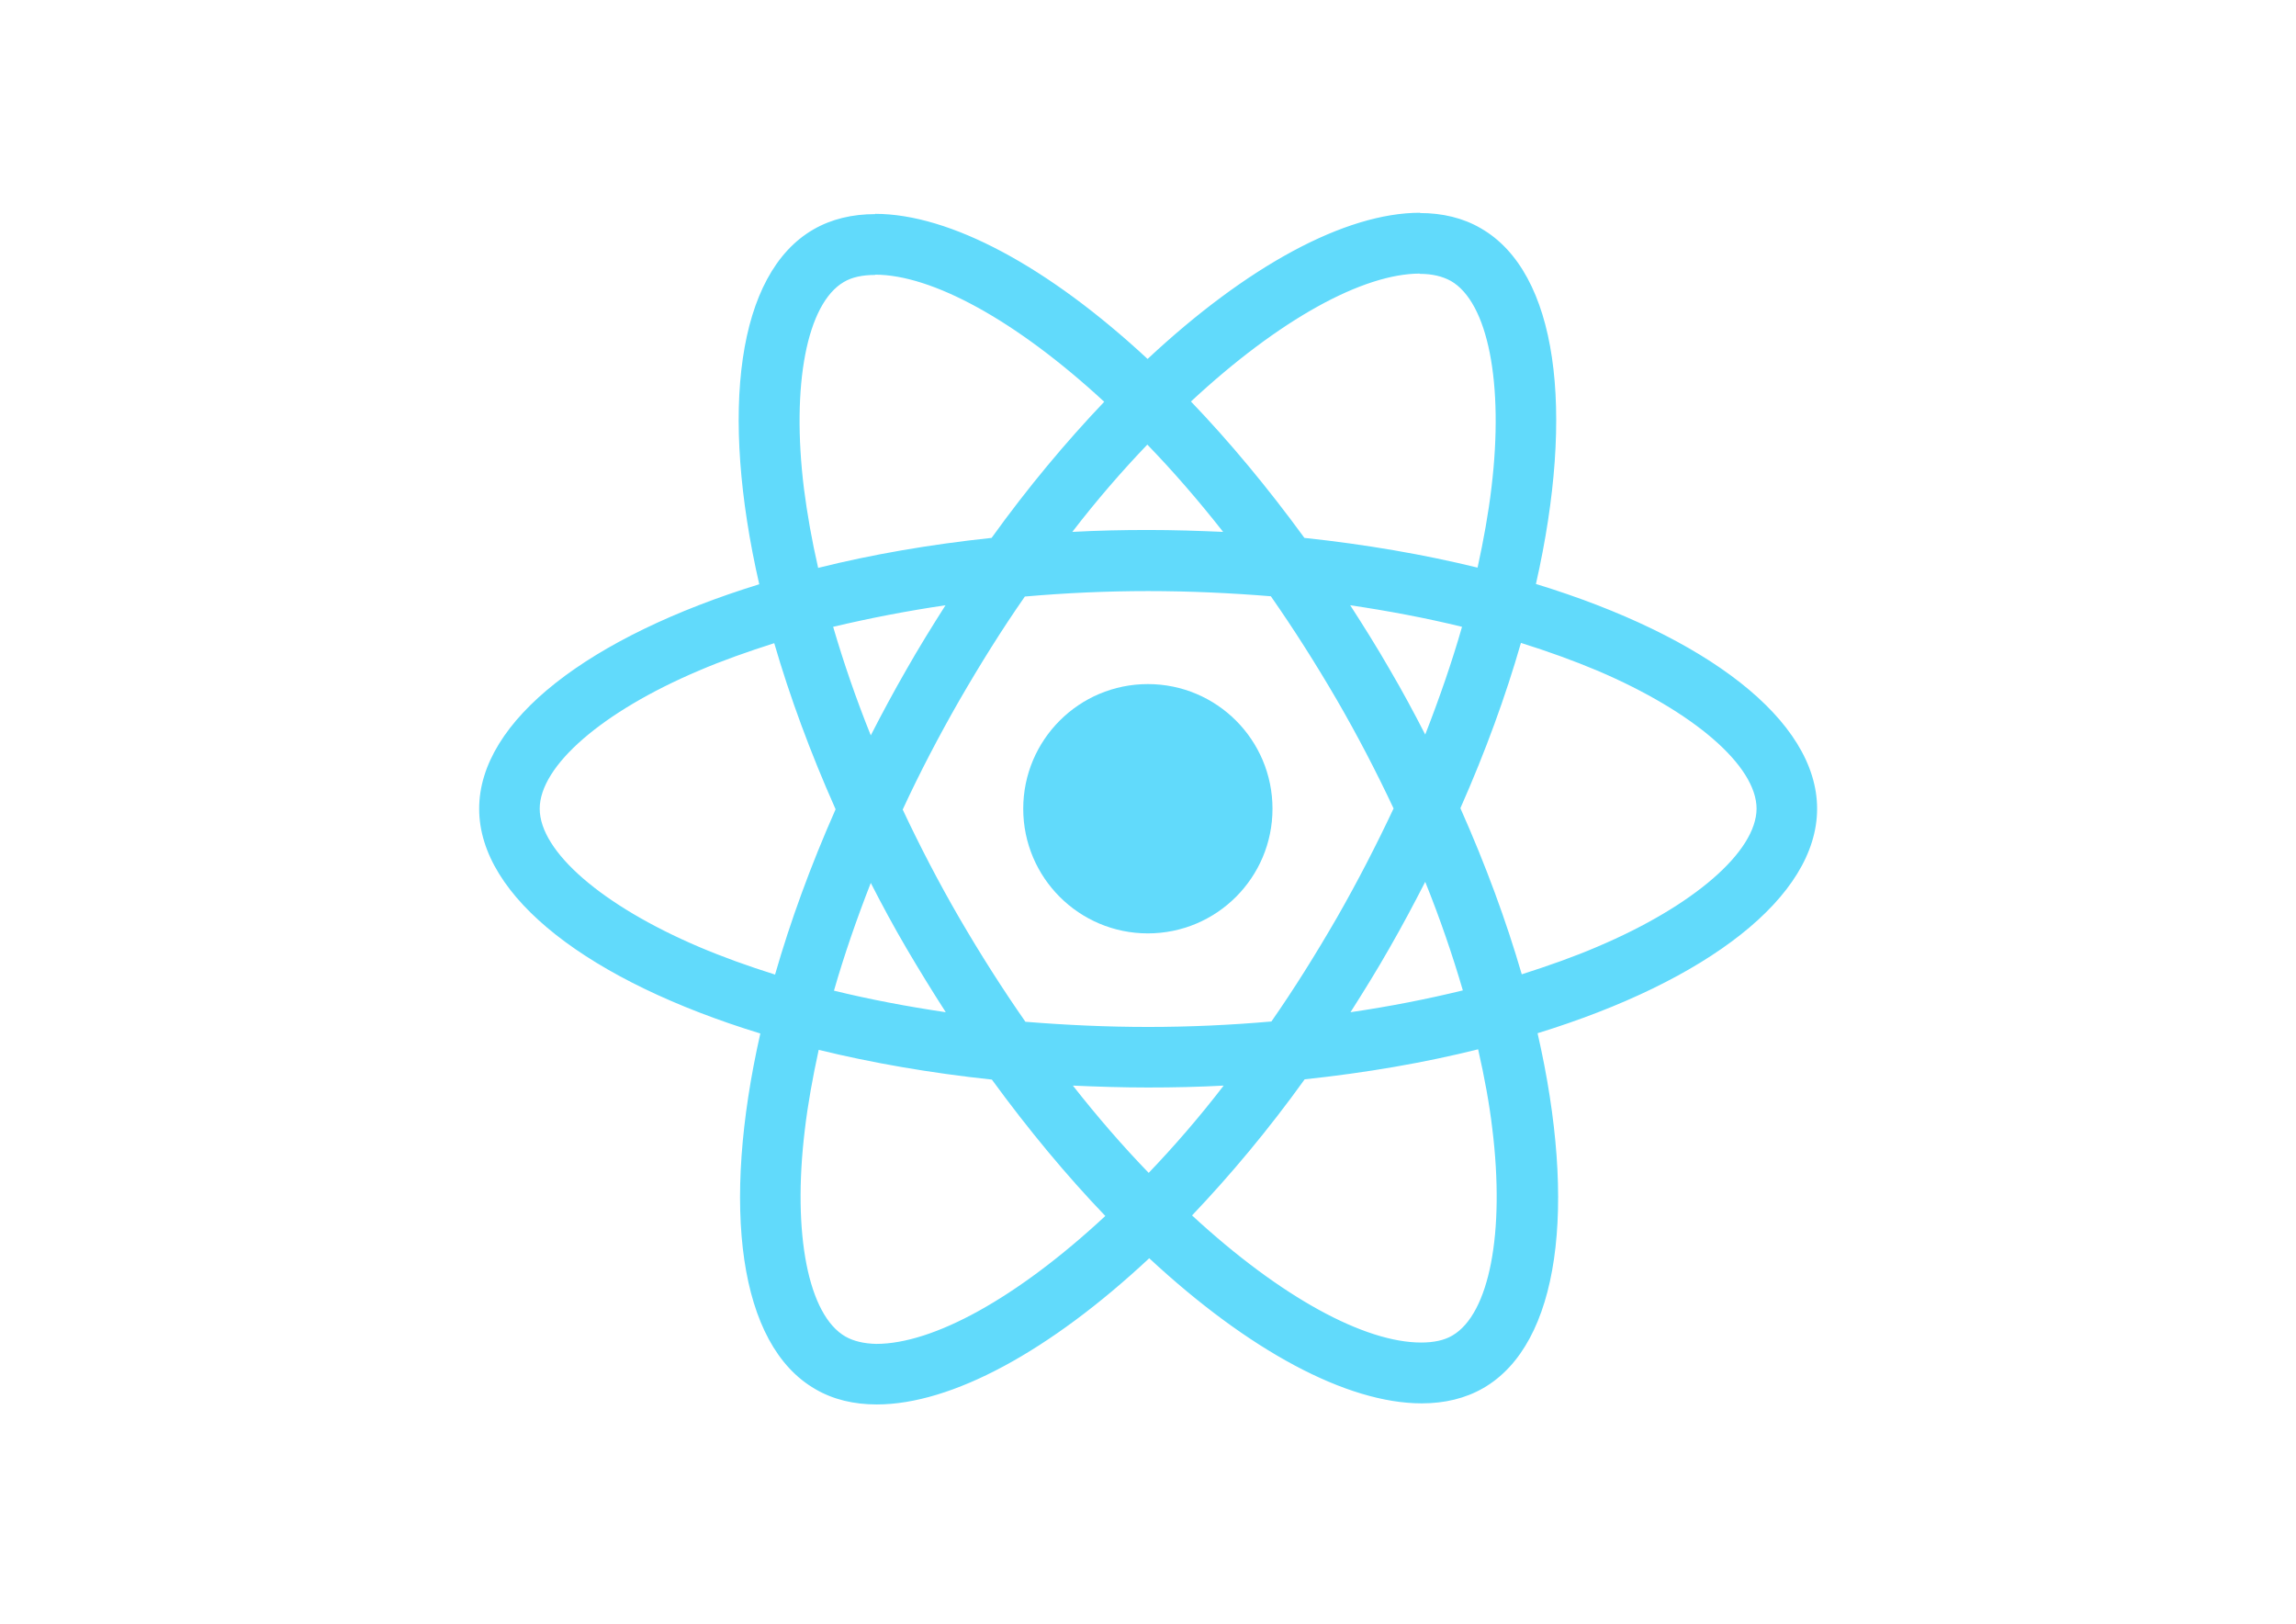
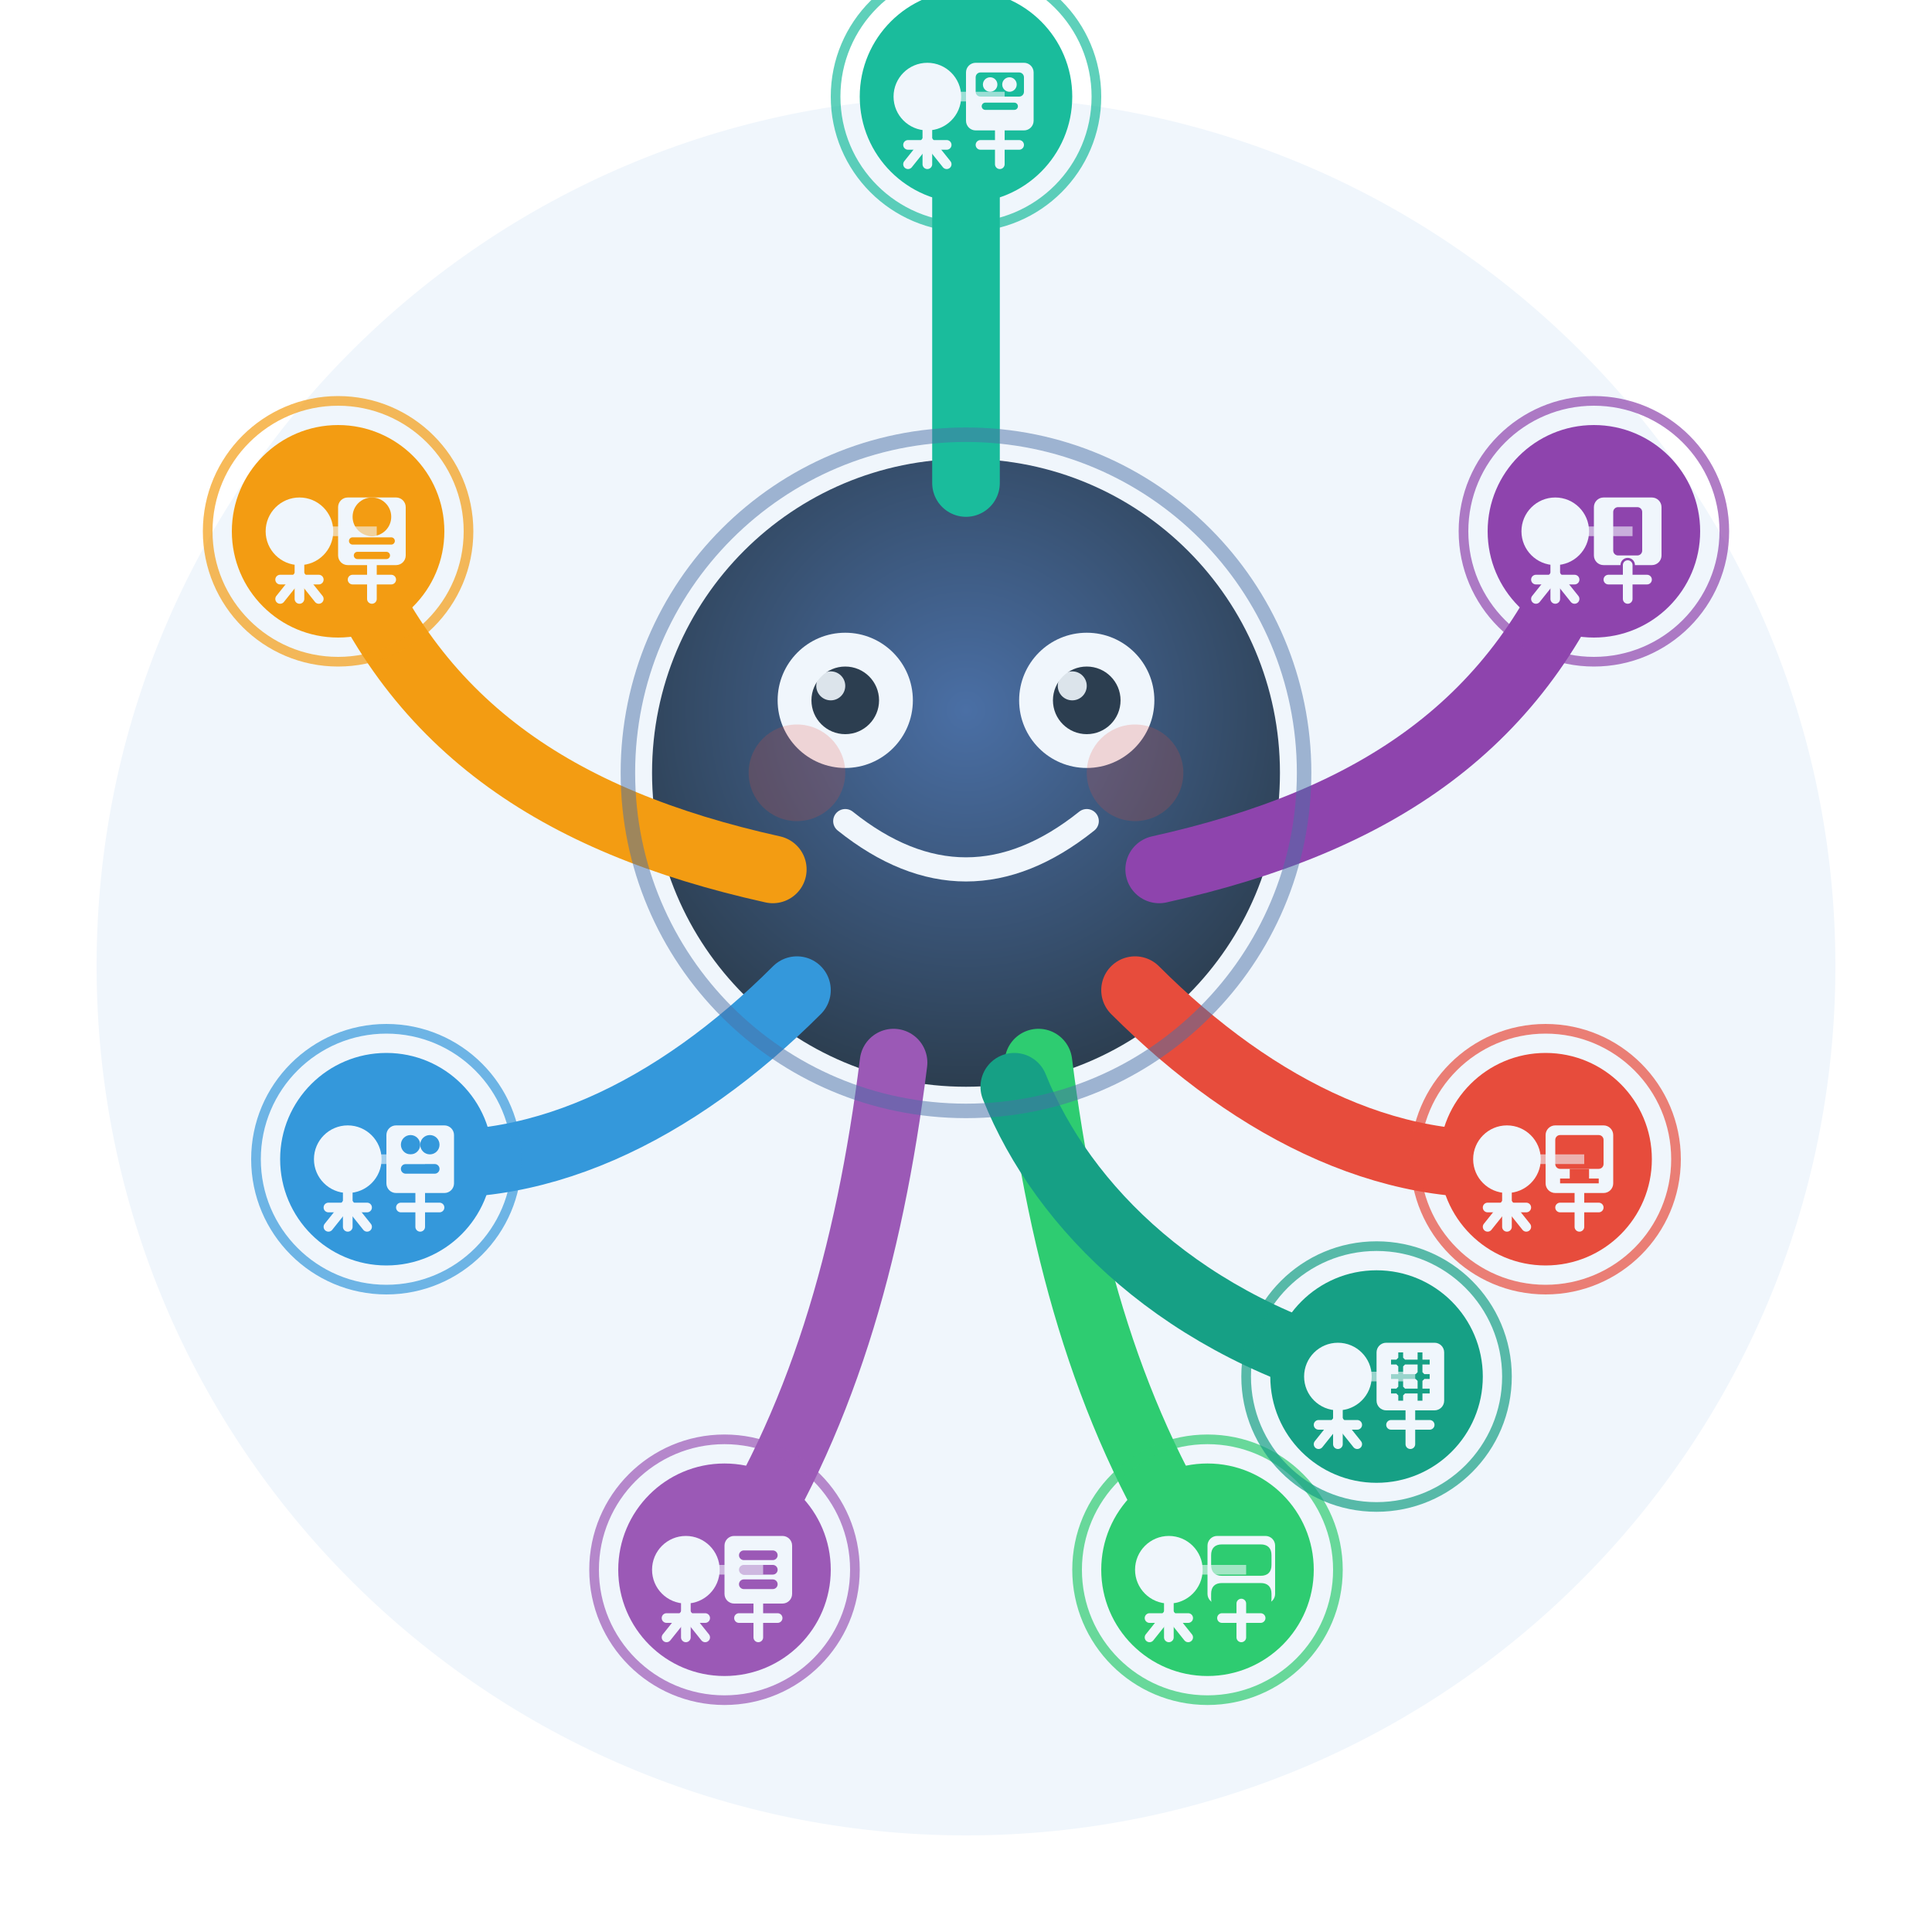
- <svg xmlns="http://www.w3.org/2000/svg" viewBox="0 0 841.9 595.3">
-   <g fill="#61DAFB">
-     <path d="M666.3 296.5c0-32.5-40.7-63.3-103.1-82.4 14.4-63.6 8-114.2-20.2-130.4-6.5-3.8-14.1-5.6-22.4-5.6v22.3c4.6 0 8.3.9 11.4 2.6 13.6 7.8 19.5 37.5 14.9 75.7-1.1 9.4-2.9 19.3-5.1 29.4-19.6-4.8-41-8.5-63.5-10.9-13.5-18.5-27.5-35.3-41.6-50 32.6-30.3 63.2-46.9 84-46.9V78c-27.5 0-63.5 19.6-99.9 53.6-36.4-33.8-72.4-53.2-99.9-53.2v22.3c20.7 0 51.4 16.5 84 46.6-14 14.7-28 31.4-41.3 49.9-22.6 2.4-44 6.1-63.6 11-2.3-10-4-19.7-5.2-29-4.7-38.2 1.1-67.9 14.6-75.8 3-1.8 6.9-2.6 11.5-2.6V78.5c-8.4 0-16 1.8-22.6 5.6-28.1 16.2-34.4 66.7-19.9 130.1-62.2 19.2-102.7 49.9-102.7 82.3 0 32.5 40.7 63.3 103.1 82.4-14.4 63.6-8 114.2 20.2 130.4 6.5 3.8 14.1 5.6 22.5 5.6 27.5 0 63.5-19.6 99.9-53.6 36.4 33.8 72.4 53.2 99.9 53.2 8.4 0 16-1.8 22.6-5.6 28.1-16.2 34.4-66.7 19.9-130.1 62-19.1 102.5-49.9 102.5-82.3zm-130.2-66.7c-3.7 12.9-8.3 26.2-13.5 39.5-4.1-8-8.4-16-13.1-24-4.6-8-9.5-15.8-14.4-23.4 14.2 2.1 27.9 4.7 41 7.9zm-45.8 106.5c-7.8 13.5-15.8 26.3-24.1 38.2-14.9 1.3-30 2-45.2 2-15.1 0-30.2-.7-45-1.9-8.3-11.9-16.4-24.6-24.2-38-7.6-13.1-14.5-26.4-20.8-39.8 6.2-13.4 13.2-26.8 20.7-39.9 7.8-13.5 15.8-26.3 24.1-38.2 14.9-1.3 30-2 45.2-2 15.1 0 30.2.7 45 1.9 8.3 11.9 16.4 24.6 24.2 38 7.6 13.1 14.5 26.4 20.8 39.8-6.3 13.4-13.2 26.8-20.7 39.9zm32.3-13c5.4 13.4 10 26.8 13.8 39.8-13.1 3.2-26.9 5.9-41.2 8 4.9-7.7 9.8-15.6 14.4-23.7 4.6-8 8.9-16.1 13-24.1zM421.2 430c-9.3-9.6-18.6-20.3-27.8-32 9 .4 18.2.7 27.5.7 9.4 0 18.7-.2 27.8-.7-9 11.7-18.3 22.4-27.5 32zm-74.4-58.9c-14.2-2.1-27.9-4.7-41-7.9 3.7-12.9 8.3-26.2 13.5-39.5 4.1 8 8.4 16 13.1 24 4.7 8 9.5 15.8 14.4 23.4zM420.7 163c9.3 9.6 18.6 20.3 27.8 32-9-.4-18.2-.7-27.5-.7-9.4 0-18.7.2-27.8.7 9-11.7 18.3-22.4 27.5-32zm-74 58.9c-4.9 7.7-9.8 15.6-14.4 23.7-4.6 8-8.9 16-13 24-5.4-13.4-10-26.8-13.8-39.8 13.1-3.1 26.9-5.8 41.2-7.9zm-90.5 125.2c-35.4-15.1-58.3-34.9-58.3-50.6 0-15.7 22.9-35.6 58.3-50.6 8.6-3.7 18-7 27.7-10.1 5.7 19.6 13.2 40 22.5 60.9-9.2 20.8-16.6 41.1-22.2 60.6-9.9-3.1-19.3-6.5-28-10.2zM310 490c-13.6-7.8-19.5-37.5-14.9-75.7 1.1-9.4 2.9-19.3 5.1-29.4 19.6 4.8 41 8.5 63.5 10.9 13.5 18.5 27.5 35.3 41.6 50-32.6 30.3-63.2 46.9-84 46.9-4.5-.1-8.3-1-11.3-2.7zm237.2-76.2c4.7 38.2-1.1 67.9-14.6 75.8-3 1.8-6.9 2.6-11.5 2.6-20.7 0-51.4-16.5-84-46.6 14-14.7 28-31.4 41.3-49.9 22.6-2.4 44-6.1 63.6-11 2.3 10.1 4.1 19.8 5.2 29.1zm38.5-66.7c-8.6 3.7-18 7-27.7 10.1-5.7-19.6-13.2-40-22.5-60.9 9.2-20.8 16.6-41.1 22.2-60.6 9.9 3.1 19.3 6.5 28.1 10.2 35.4 15.1 58.3 34.9 58.3 50.6-.1 15.7-23 35.6-58.4 50.6zM320.8 78.4z" />
-     <circle cx="420.9" cy="296.5" r="45.7" />
-     <path d="M520.5 78.1z" />
-   </g>
+ <svg xmlns="http://www.w3.org/2000/svg" viewBox="0 0 400 400">
+   <circle cx="200" cy="200" r="180" fill="#f0f6fc" />
+   <defs>
+     <radialGradient id="headGradient" cx="50%" cy="40%" r="60%">
+       <stop offset="0%" stop-color="#4a6fa5" />
+       <stop offset="100%" stop-color="#2c3e50" />
+     </radialGradient>
+   </defs>
+   <circle cx="200" cy="160" r="65" fill="url(#headGradient)" />
+   <circle cx="175" cy="145" r="14" fill="#f0f6fc" />
+   <circle cx="225" cy="145" r="14" fill="#f0f6fc" />
+   <circle cx="175" cy="145" r="7" fill="#2c3e50">
+     <animate attributeName="cy" values="143;147;143" dur="3s" repeatCount="indefinite" />
+   </circle>
+   <circle cx="225" cy="145" r="7" fill="#2c3e50">
+     <animate attributeName="cy" values="143;147;143" dur="3s" repeatCount="indefinite" />
+   </circle>
+   <circle cx="172" cy="142" r="3" fill="#f0f6fc" opacity="0.9">
+     <animate attributeName="cy" values="140;144;140" dur="3s" repeatCount="indefinite" />
+   </circle>
+   <circle cx="222" cy="142" r="3" fill="#f0f6fc" opacity="0.9">
+     <animate attributeName="cy" values="140;144;140" dur="3s" repeatCount="indefinite" />
+   </circle>
+   <path d="M175,170 Q200,190 225,170" fill="none" stroke="#f0f6fc" stroke-width="5" stroke-linecap="round" />
+   <circle cx="165" cy="160" r="10" fill="#e74c3c" opacity="0.2" />
+   <circle cx="235" cy="160" r="10" fill="#e74c3c" opacity="0.2" />
+   <path d="M165,205 C140,230 110,245 80,240" fill="none" stroke="#3498db" stroke-width="14" stroke-linecap="round">
+     <animate attributeName="d" values="M165,205 C140,230 110,245 80,240; M165,205 C145,235 105,250 75,235; M165,205 C140,230 110,245 80,240" dur="4s" repeatCount="indefinite" />
+   </path>
+   <circle cx="80" cy="240" r="22" fill="#3498db" />
+   <g transform="translate(80, 240)">
+     <circle cx="-8" cy="0" r="7" fill="#f0f6fc" />
+     <path d="M-8,7 L-8,14" stroke="#f0f6fc" stroke-width="2" stroke-linecap="round" />
+     <path d="M-12,10 L-4,10" stroke="#f0f6fc" stroke-width="2" stroke-linecap="round" />
+     <path d="M-12,14 L-8,9" stroke="#f0f6fc" stroke-width="2" stroke-linecap="round" />
+     <path d="M-4,14 L-8,9" stroke="#f0f6fc" stroke-width="2" stroke-linecap="round" />
+     <rect x="0" y="-7" width="14" height="14" rx="2" fill="#f0f6fc" />
+     <circle cx="5" cy="-3" r="2" fill="#3498db" />
+     <circle cx="9" cy="-3" r="2" fill="#3498db" />
+     <path d="M4,2 L10,2" stroke="#3498db" stroke-width="2" stroke-linecap="round" />
+     <path d="M7,7 L7,14" stroke="#f0f6fc" stroke-width="2" stroke-linecap="round" />
+     <path d="M3,10 L11,10" stroke="#f0f6fc" stroke-width="2" stroke-linecap="round" />
+   </g>
+   <path d="M185,220 C180,260 170,295 150,325" fill="none" stroke="#9b59b6" stroke-width="14" stroke-linecap="round">
+     <animate attributeName="d" values="M185,220 C180,260 170,295 150,325; M185,220 C185,265 165,300 145,330; M185,220 C180,260 170,295 150,325" dur="3.7s" repeatCount="indefinite" />
+   </path>
+   <circle cx="150" cy="325" r="22" fill="#9b59b6" />
+   <g transform="translate(150, 325)">
+     <circle cx="-8" cy="0" r="7" fill="#f0f6fc" />
+     <path d="M-8,7 L-8,14" stroke="#f0f6fc" stroke-width="2" stroke-linecap="round" />
+     <path d="M-12,10 L-4,10" stroke="#f0f6fc" stroke-width="2" stroke-linecap="round" />
+     <path d="M-12,14 L-8,9" stroke="#f0f6fc" stroke-width="2" stroke-linecap="round" />
+     <path d="M-4,14 L-8,9" stroke="#f0f6fc" stroke-width="2" stroke-linecap="round" />
+     <rect x="0" y="-7" width="14" height="14" rx="2" fill="#f0f6fc" />
+     <path d="M4,-3 L10,-3" stroke="#9b59b6" stroke-width="2" stroke-linecap="round" />
+     <path d="M4,0 L10,0" stroke="#9b59b6" stroke-width="2" stroke-linecap="round" />
+     <path d="M4,3 L10,3" stroke="#9b59b6" stroke-width="2" stroke-linecap="round" />
+     <path d="M7,7 L7,14" stroke="#f0f6fc" stroke-width="2" stroke-linecap="round" />
+     <path d="M3,10 L11,10" stroke="#f0f6fc" stroke-width="2" stroke-linecap="round" />
+   </g>
+   <path d="M215,220 C220,260 230,295 250,325" fill="none" stroke="#2ecc71" stroke-width="14" stroke-linecap="round">
+     <animate attributeName="d" values="M215,220 C220,260 230,295 250,325; M215,220 C215,265 235,300 255,330; M215,220 C220,260 230,295 250,325" dur="4.1s" repeatCount="indefinite" />
+   </path>
+   <circle cx="250" cy="325" r="22" fill="#2ecc71" />
+   <g transform="translate(250, 325)">
+     <circle cx="-8" cy="0" r="7" fill="#f0f6fc" />
+     <path d="M-8,7 L-8,14" stroke="#f0f6fc" stroke-width="2" stroke-linecap="round" />
+     <path d="M-12,10 L-4,10" stroke="#f0f6fc" stroke-width="2" stroke-linecap="round" />
+     <path d="M-12,14 L-8,9" stroke="#f0f6fc" stroke-width="2" stroke-linecap="round" />
+     <path d="M-4,14 L-8,9" stroke="#f0f6fc" stroke-width="2" stroke-linecap="round" />
+     <rect x="0" y="-7" width="14" height="14" rx="2" fill="#f0f6fc" />
+     <path d="M3,-5 L11,-5 Q13,-5 13,-3 L13,-1 Q13,1 11,1 L3,1 Q1,1 1,-1 L1,-3 Q1,-5 3,-5 Z" fill="#2ecc71" stroke="#2ecc71" stroke-width="0.5" />
+     <path d="M3,3 L11,3 Q13,3 13,5 L13,6 Q13,8 11,8 L3,8 Q1,8 1,6 L1,5 Q1,3 3,3 Z" fill="#2ecc71" stroke="#2ecc71" stroke-width="0.5" />
+     <path d="M7,7 L7,14" stroke="#f0f6fc" stroke-width="2" stroke-linecap="round" />
+     <path d="M3,10 L11,10" stroke="#f0f6fc" stroke-width="2" stroke-linecap="round" />
+   </g>
+   <path d="M235,205 C260,230 290,245 320,240" fill="none" stroke="#e74c3c" stroke-width="14" stroke-linecap="round">
+     <animate attributeName="d" values="M235,205 C260,230 290,245 320,240; M235,205 C255,235 295,250 325,235; M235,205 C260,230 290,245 320,240" dur="3.8s" repeatCount="indefinite" />
+   </path>
+   <circle cx="320" cy="240" r="22" fill="#e74c3c" />
+   <g transform="translate(320, 240)">
+     <circle cx="-8" cy="0" r="7" fill="#f0f6fc" />
+     <path d="M-8,7 L-8,14" stroke="#f0f6fc" stroke-width="2" stroke-linecap="round" />
+     <path d="M-12,10 L-4,10" stroke="#f0f6fc" stroke-width="2" stroke-linecap="round" />
+     <path d="M-12,14 L-8,9" stroke="#f0f6fc" stroke-width="2" stroke-linecap="round" />
+     <path d="M-4,14 L-8,9" stroke="#f0f6fc" stroke-width="2" stroke-linecap="round" />
+     <rect x="0" y="-7" width="14" height="14" rx="2" fill="#f0f6fc" />
+     <rect x="2" y="-5" width="10" height="7" rx="1" fill="#e74c3c" />
+     <rect x="5" y="2" width="4" height="2" fill="#e74c3c" />
+     <rect x="3" y="4" width="8" height="1" fill="#e74c3c" />
+     <path d="M7,7 L7,14" stroke="#f0f6fc" stroke-width="2" stroke-linecap="round" />
+     <path d="M3,10 L11,10" stroke="#f0f6fc" stroke-width="2" stroke-linecap="round" />
+   </g>
+   <path d="M160,180 C115,170 85,150 70,110" fill="none" stroke="#f39c12" stroke-width="14" stroke-linecap="round">
+     <animate attributeName="d" values="M160,180 C115,170 85,150 70,110; M160,180 C120,175 90,155 75,105; M160,180 C115,170 85,150 70,110" dur="4.2s" repeatCount="indefinite" />
+   </path>
+   <circle cx="70" cy="110" r="22" fill="#f39c12" />
+   <g transform="translate(70, 110)">
+     <circle cx="-8" cy="0" r="7" fill="#f0f6fc" />
+     <path d="M-8,7 L-8,14" stroke="#f0f6fc" stroke-width="2" stroke-linecap="round" />
+     <path d="M-12,10 L-4,10" stroke="#f0f6fc" stroke-width="2" stroke-linecap="round" />
+     <path d="M-12,14 L-8,9" stroke="#f0f6fc" stroke-width="2" stroke-linecap="round" />
+     <path d="M-4,14 L-8,9" stroke="#f0f6fc" stroke-width="2" stroke-linecap="round" />
+     <rect x="0" y="-7" width="14" height="14" rx="2" fill="#f0f6fc" />
+     <circle cx="7" cy="-3" r="4" fill="#f39c12" />
+     <path d="M3,2 L11,2" stroke="#f39c12" stroke-width="1.5" stroke-linecap="round" />
+     <path d="M4,5 L10,5" stroke="#f39c12" stroke-width="1.5" stroke-linecap="round" />
+     <path d="M7,7 L7,14" stroke="#f0f6fc" stroke-width="2" stroke-linecap="round" />
+     <path d="M3,10 L11,10" stroke="#f0f6fc" stroke-width="2" stroke-linecap="round" />
+   </g>
+   <path d="M200,100 C200,70 200,50 200,20" fill="none" stroke="#1abc9c" stroke-width="14" stroke-linecap="round">
+     <animate attributeName="d" values="M200,100 C200,70 200,50 200,20; M200,100 C195,65 205,45 195,20; M200,100 C200,70 200,50 200,20" dur="3.5s" repeatCount="indefinite" />
+   </path>
+   <circle cx="200" cy="20" r="22" fill="#1abc9c" />
+   <g transform="translate(200, 20)">
+     <circle cx="-8" cy="0" r="7" fill="#f0f6fc" />
+     <path d="M-8,7 L-8,14" stroke="#f0f6fc" stroke-width="2" stroke-linecap="round" />
+     <path d="M-12,10 L-4,10" stroke="#f0f6fc" stroke-width="2" stroke-linecap="round" />
+     <path d="M-12,14 L-8,9" stroke="#f0f6fc" stroke-width="2" stroke-linecap="round" />
+     <path d="M-4,14 L-8,9" stroke="#f0f6fc" stroke-width="2" stroke-linecap="round" />
+     <rect x="0" y="-7" width="14" height="14" rx="2" fill="#f0f6fc" />
+     <rect x="2" y="-5" width="10" height="5" rx="1" fill="#1abc9c" />
+     <circle cx="5" cy="-2.5" r="1.5" fill="#f0f6fc" />
+     <circle cx="9" cy="-2.5" r="1.5" fill="#f0f6fc" />
+     <path d="M4,2 L10,2" stroke="#1abc9c" stroke-width="1.5" stroke-linecap="round" />
+     <path d="M7,7 L7,14" stroke="#f0f6fc" stroke-width="2" stroke-linecap="round" />
+     <path d="M3,10 L11,10" stroke="#f0f6fc" stroke-width="2" stroke-linecap="round" />
+   </g>
+   <path d="M240,180 C285,170 315,150 330,110" fill="none" stroke="#8e44ad" stroke-width="14" stroke-linecap="round">
+     <animate attributeName="d" values="M240,180 C285,170 315,150 330,110; M240,180 C280,175 310,155 325,105; M240,180 C285,170 315,150 330,110" dur="4.3s" repeatCount="indefinite" />
+   </path>
+   <circle cx="330" cy="110" r="22" fill="#8e44ad" />
+   <g transform="translate(330, 110)">
+     <circle cx="-8" cy="0" r="7" fill="#f0f6fc" />
+     <path d="M-8,7 L-8,14" stroke="#f0f6fc" stroke-width="2" stroke-linecap="round" />
+     <path d="M-12,10 L-4,10" stroke="#f0f6fc" stroke-width="2" stroke-linecap="round" />
+     <path d="M-12,14 L-8,9" stroke="#f0f6fc" stroke-width="2" stroke-linecap="round" />
+     <path d="M-4,14 L-8,9" stroke="#f0f6fc" stroke-width="2" stroke-linecap="round" />
+     <rect x="0" y="-7" width="14" height="14" rx="2" fill="#f0f6fc" />
+     <rect x="4" y="-5" width="6" height="10" rx="1" fill="#8e44ad" />
+     <circle cx="7" cy="7" r="1.5" fill="#8e44ad" />
+     <path d="M7,7 L7,14" stroke="#f0f6fc" stroke-width="2" stroke-linecap="round" />
+     <path d="M3,10 L11,10" stroke="#f0f6fc" stroke-width="2" stroke-linecap="round" />
+   </g>
+   <path d="M210,225 C220,250 245,275 285,285" fill="none" stroke="#16a085" stroke-width="14" stroke-linecap="round">
+     <animate attributeName="d" values="M210,225 C220,250 245,275 285,285; M210,225 C215,255 240,280 280,290; M210,225 C220,250 245,275 285,285" dur="3.9s" repeatCount="indefinite" />
+   </path>
+   <circle cx="285" cy="285" r="22" fill="#16a085" />
+   <g transform="translate(285, 285)">
+     <circle cx="-8" cy="0" r="7" fill="#f0f6fc" />
+     <path d="M-8,7 L-8,14" stroke="#f0f6fc" stroke-width="2" stroke-linecap="round" />
+     <path d="M-12,10 L-4,10" stroke="#f0f6fc" stroke-width="2" stroke-linecap="round" />
+     <path d="M-12,14 L-8,9" stroke="#f0f6fc" stroke-width="2" stroke-linecap="round" />
+     <path d="M-4,14 L-8,9" stroke="#f0f6fc" stroke-width="2" stroke-linecap="round" />
+     <rect x="0" y="-7" width="14" height="14" rx="2" fill="#f0f6fc" />
+     <path d="M3,-3 L11,-3" stroke="#16a085" stroke-width="1" />
+     <path d="M3,0 L11,0" stroke="#16a085" stroke-width="1" />
+     <path d="M3,3 L11,3" stroke="#16a085" stroke-width="1" />
+     <path d="M5,-5 L5,5" stroke="#16a085" stroke-width="1" />
+     <path d="M9,-5 L9,5" stroke="#16a085" stroke-width="1" />
+     <circle cx="5" cy="-3" r="1" fill="#16a085" />
+     <circle cx="9" cy="0" r="1" fill="#16a085" />
+     <circle cx="5" cy="3" r="1" fill="#16a085" />
+     <path d="M7,7 L7,14" stroke="#f0f6fc" stroke-width="2" stroke-linecap="round" />
+     <path d="M3,10 L11,10" stroke="#f0f6fc" stroke-width="2" stroke-linecap="round" />
+   </g>
+   <g>
+     <circle cx="80" cy="240" r="27" stroke="#3498db" stroke-width="2" fill="none" opacity="0.7">
+       <animate attributeName="r" from="22" to="32" dur="2s" repeatCount="indefinite" />
+       <animate attributeName="opacity" from="0.7" to="0" dur="2s" repeatCount="indefinite" />
+     </circle>
+     <circle cx="150" cy="325" r="27" stroke="#9b59b6" stroke-width="2" fill="none" opacity="0.7">
+       <animate attributeName="r" from="22" to="32" dur="2.2s" repeatCount="indefinite" />
+       <animate attributeName="opacity" from="0.7" to="0" dur="2.2s" repeatCount="indefinite" />
+     </circle>
+     <circle cx="250" cy="325" r="27" stroke="#2ecc71" stroke-width="2" fill="none" opacity="0.7">
+       <animate attributeName="r" from="22" to="32" dur="1.8s" repeatCount="indefinite" />
+       <animate attributeName="opacity" from="0.7" to="0" dur="1.8s" repeatCount="indefinite" />
+     </circle>
+     <circle cx="320" cy="240" r="27" stroke="#e74c3c" stroke-width="2" fill="none" opacity="0.7">
+       <animate attributeName="r" from="22" to="32" dur="2.1s" repeatCount="indefinite" />
+       <animate attributeName="opacity" from="0.7" to="0" dur="2.1s" repeatCount="indefinite" />
+     </circle>
+     <circle cx="70" cy="110" r="27" stroke="#f39c12" stroke-width="2" fill="none" opacity="0.7">
+       <animate attributeName="r" from="22" to="32" dur="1.9s" repeatCount="indefinite" />
+       <animate attributeName="opacity" from="0.7" to="0" dur="1.9s" repeatCount="indefinite" />
+     </circle>
+     <circle cx="200" cy="20" r="27" stroke="#1abc9c" stroke-width="2" fill="none" opacity="0.7">
+       <animate attributeName="r" from="22" to="32" dur="2.3s" repeatCount="indefinite" />
+       <animate attributeName="opacity" from="0.7" to="0" dur="2.3s" repeatCount="indefinite" />
+     </circle>
+     <circle cx="330" cy="110" r="27" stroke="#8e44ad" stroke-width="2" fill="none" opacity="0.7">
+       <animate attributeName="r" from="22" to="32" dur="2.4s" repeatCount="indefinite" />
+       <animate attributeName="opacity" from="0.7" to="0" dur="2.4s" repeatCount="indefinite" />
+     </circle>
+     <circle cx="285" cy="285" r="27" stroke="#16a085" stroke-width="2" fill="none" opacity="0.7">
+       <animate attributeName="r" from="22" to="32" dur="1.7s" repeatCount="indefinite" />
+       <animate attributeName="opacity" from="0.7" to="0" dur="1.7s" repeatCount="indefinite" />
+     </circle>
+   </g>
+   <g>
+     <line x1="72" y1="240" x2="88" y2="240" stroke="#f0f6fc" stroke-width="2" opacity="0.6">
+       <animate attributeName="opacity" values="0.6;1;0.6" dur="1.5s" repeatCount="indefinite" />
+     </line>
+     <line x1="142" y1="325" x2="158" y2="325" stroke="#f0f6fc" stroke-width="2" opacity="0.6">
+       <animate attributeName="opacity" values="0.6;1;0.6" dur="1.7s" repeatCount="indefinite" />
+     </line>
+     <line x1="242" y1="325" x2="258" y2="325" stroke="#f0f6fc" stroke-width="2" opacity="0.6">
+       <animate attributeName="opacity" values="0.6;1;0.6" dur="1.6s" repeatCount="indefinite" />
+     </line>
+     <line x1="312" y1="240" x2="328" y2="240" stroke="#f0f6fc" stroke-width="2" opacity="0.6">
+       <animate attributeName="opacity" values="0.6;1;0.6" dur="1.8s" repeatCount="indefinite" />
+     </line>
+     <line x1="62" y1="110" x2="78" y2="110" stroke="#f0f6fc" stroke-width="2" opacity="0.6">
+       <animate attributeName="opacity" values="0.6;1;0.6" dur="1.9s" repeatCount="indefinite" />
+     </line>
+     <line x1="192" y1="20" x2="208" y2="20" stroke="#f0f6fc" stroke-width="2" opacity="0.6">
+       <animate attributeName="opacity" values="0.6;1;0.6" dur="1.5s" repeatCount="indefinite" />
+     </line>
+     <line x1="322" y1="110" x2="338" y2="110" stroke="#f0f6fc" stroke-width="2" opacity="0.6">
+       <animate attributeName="opacity" values="0.6;1;0.6" dur="1.4s" repeatCount="indefinite" />
+     </line>
+     <line x1="277" y1="285" x2="293" y2="285" stroke="#f0f6fc" stroke-width="2" opacity="0.6">
+       <animate attributeName="opacity" values="0.6;1;0.6" dur="2s" repeatCount="indefinite" />
+     </line>
+   </g>
+   <circle cx="200" cy="160" r="70" stroke="#4a6fa5" stroke-width="3" fill="none" opacity="0.5">
+     <animate attributeName="r" from="65" to="80" dur="3s" repeatCount="indefinite" />
+     <animate attributeName="opacity" from="0.5" to="0" dur="3s" repeatCount="indefinite" />
+   </circle>
</svg>
